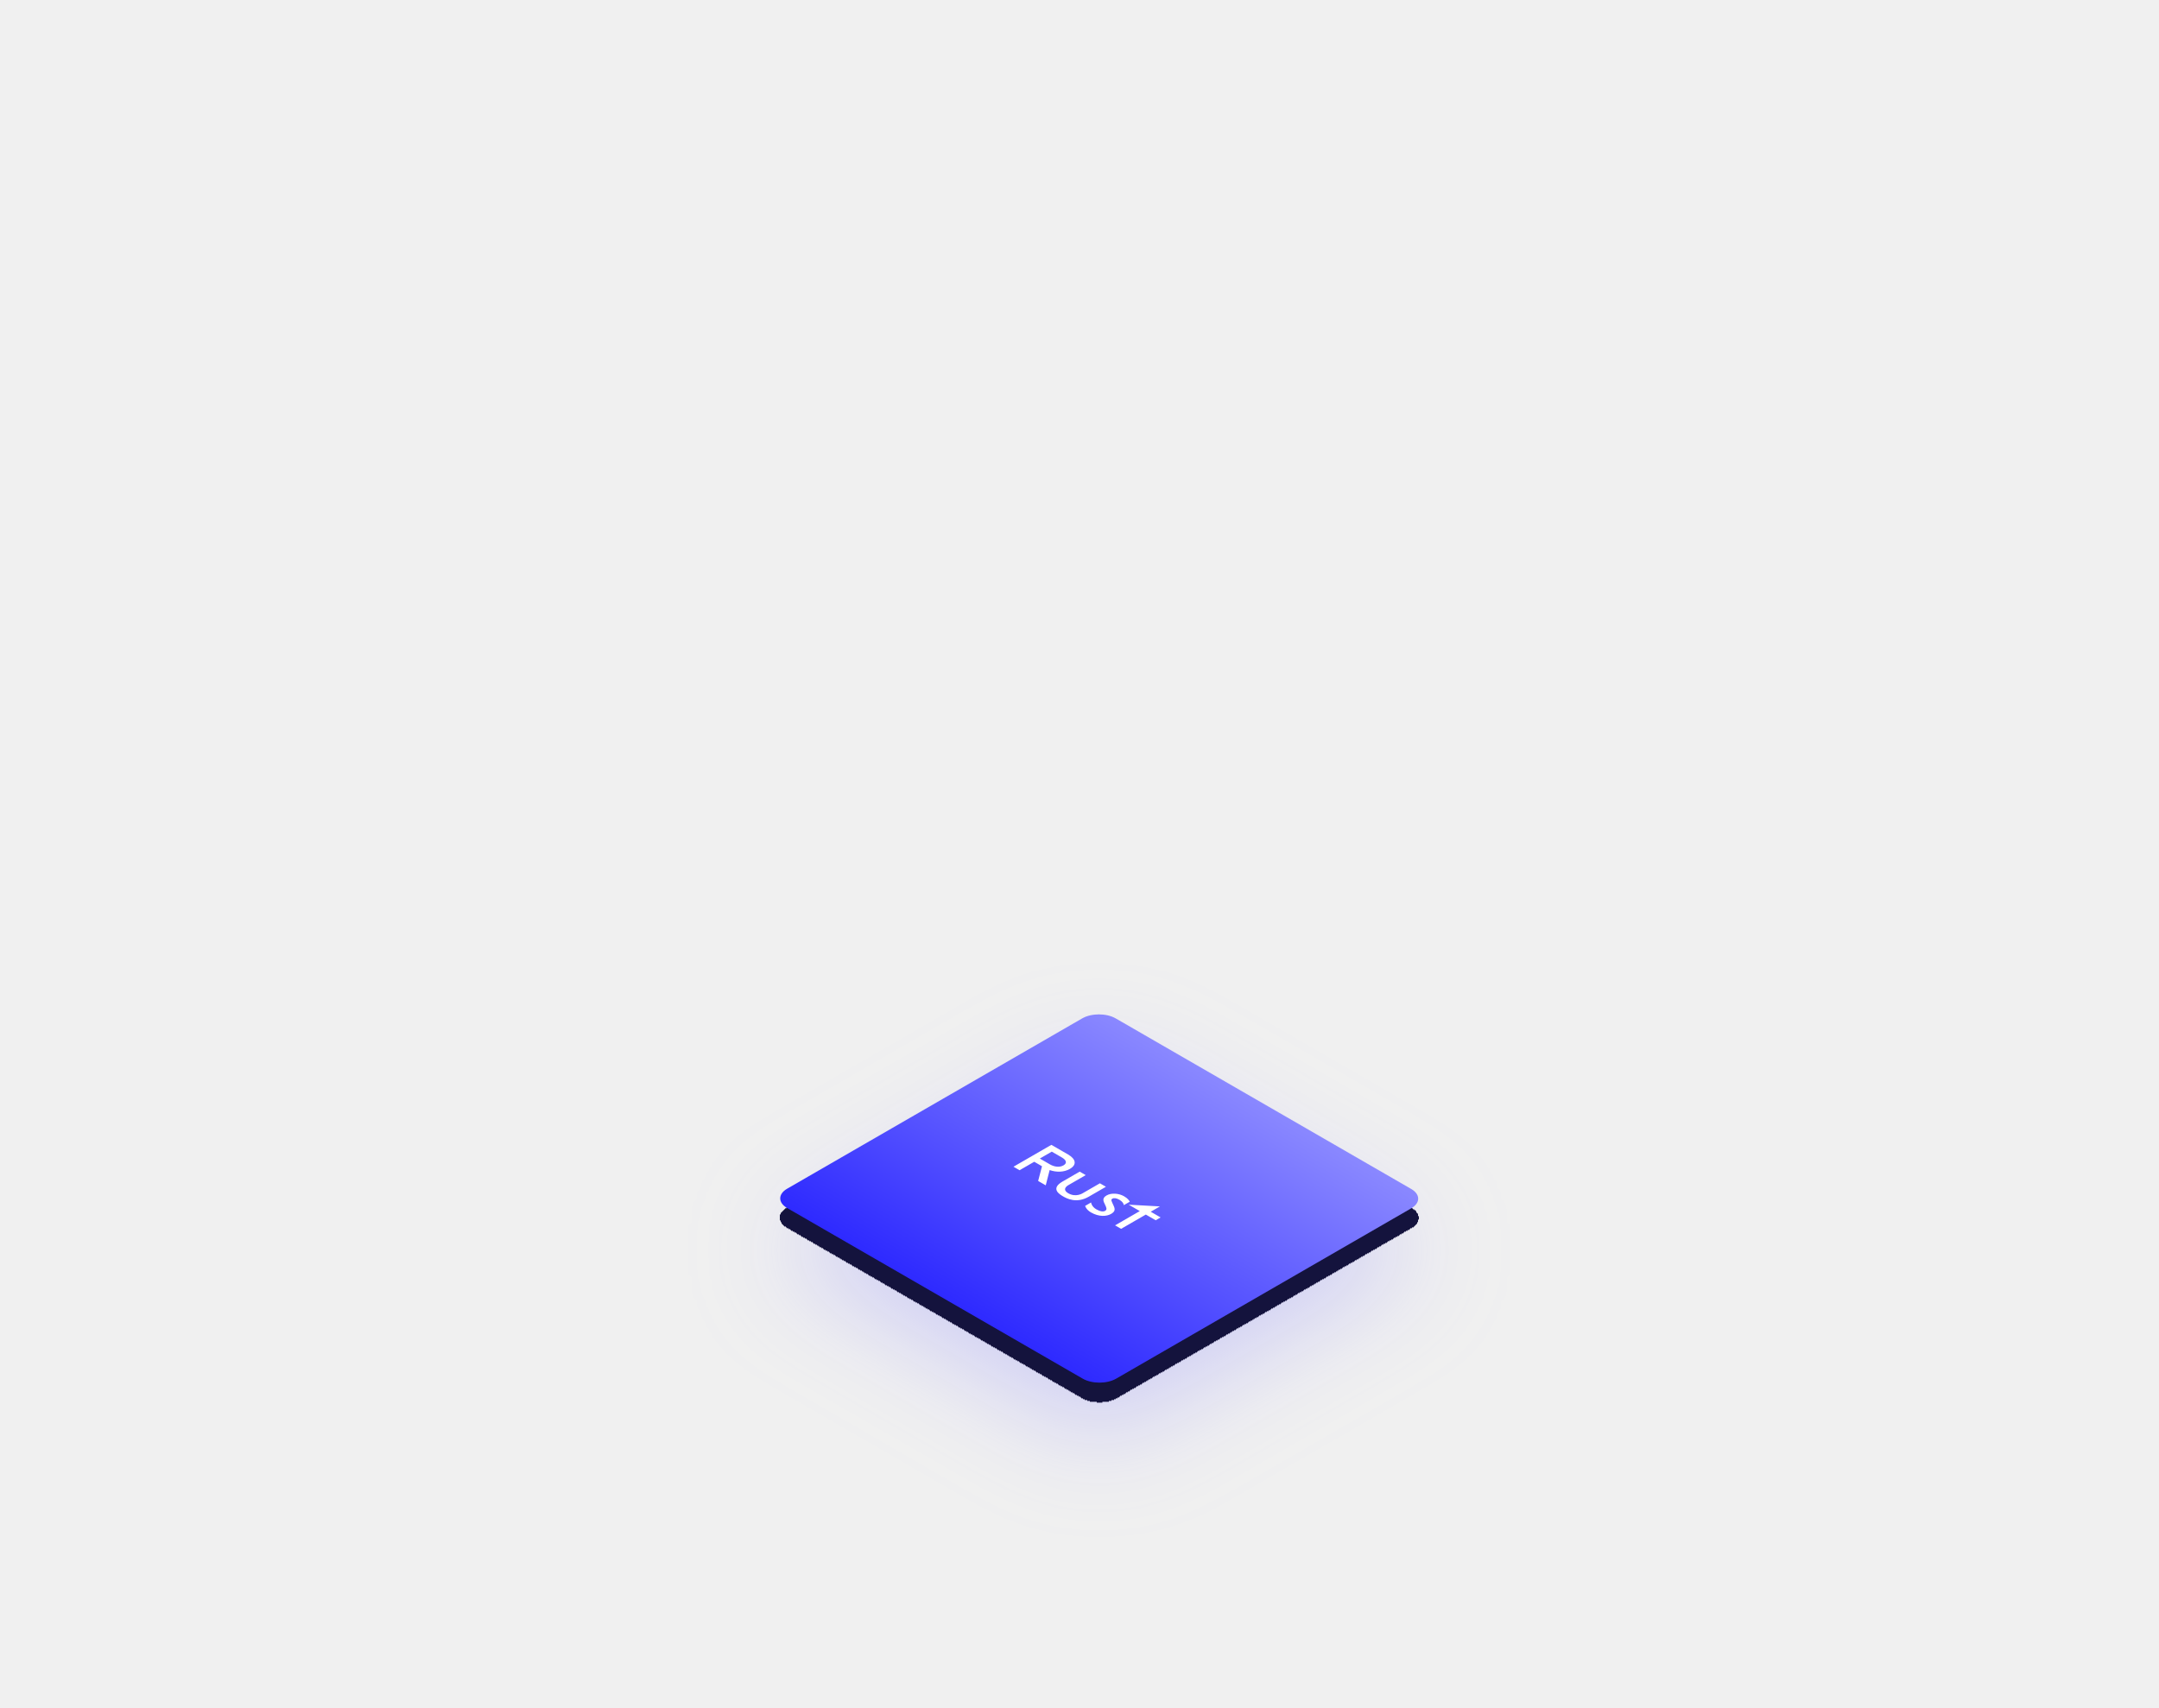
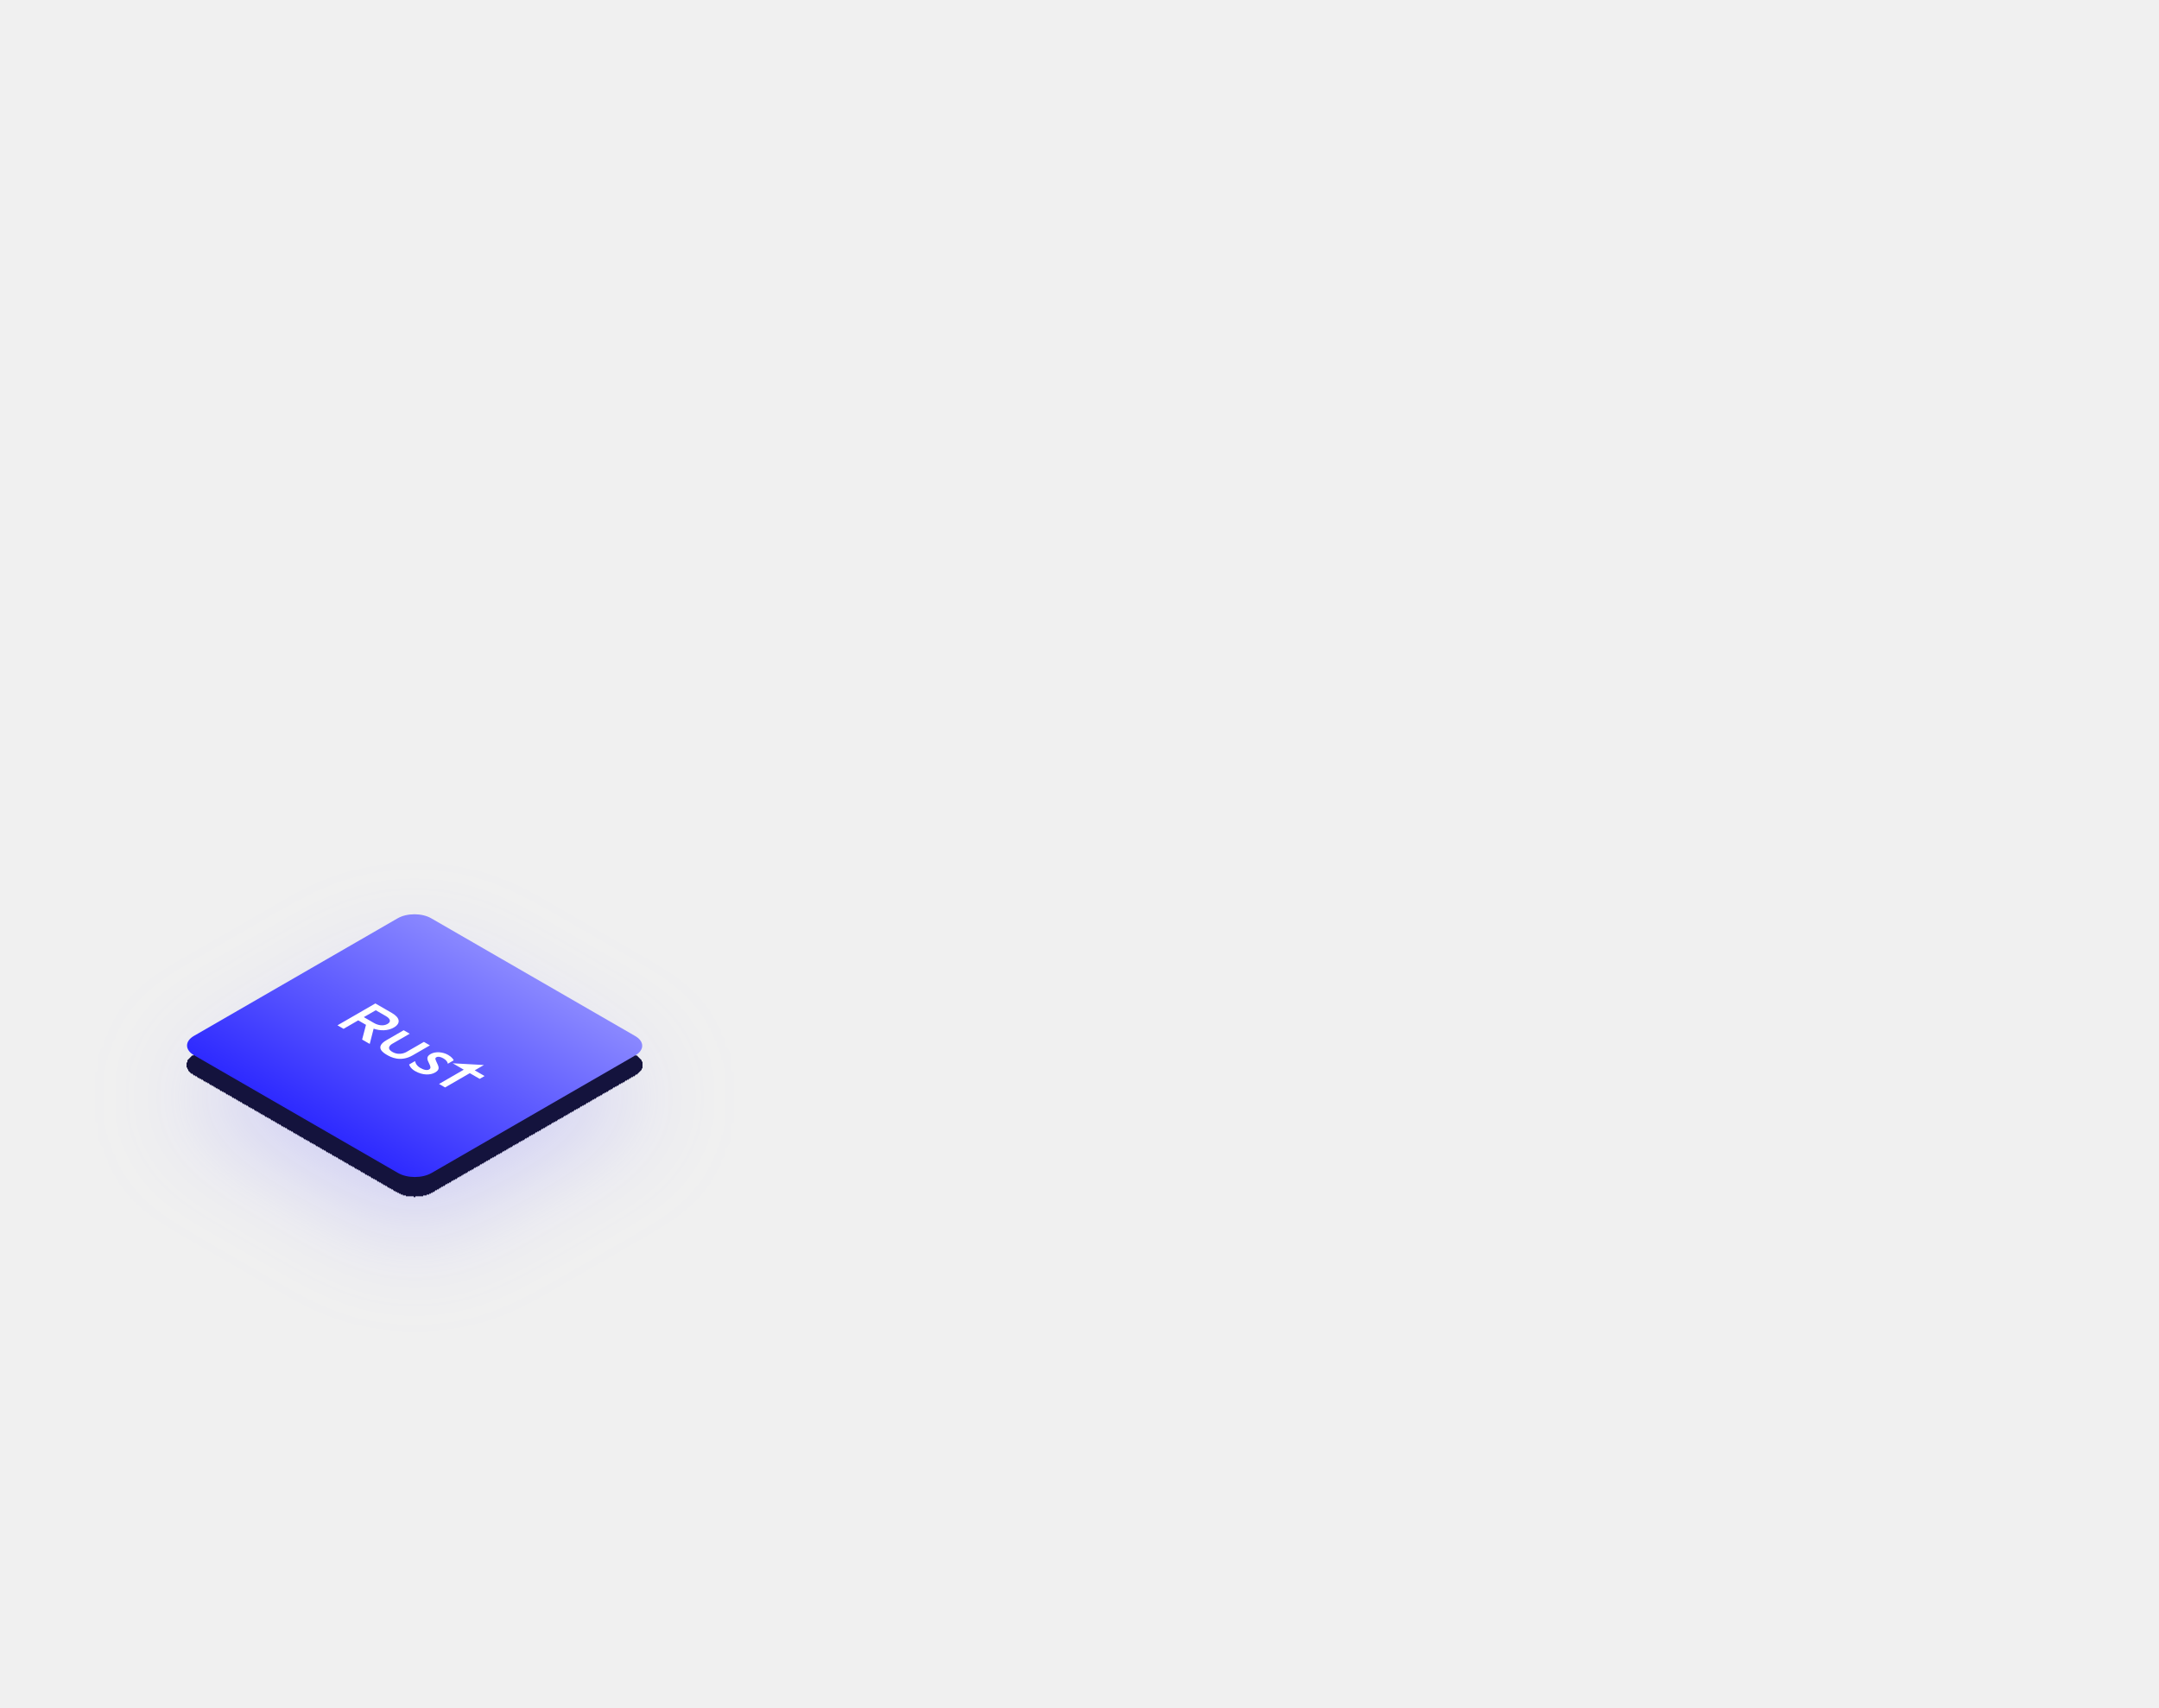
<svg xmlns="http://www.w3.org/2000/svg" width="670" height="530" viewBox="0 0 670 530" fill="none">
  <g filter="url(#filter0_dd)">
-     <path d="M437.948 375.021C440.818 373.364 440.818 370.678 437.948 369.021L346.232 316.073C343.362 314.416 338.709 314.416 335.839 316.073L244.278 368.931C241.408 370.588 241.408 373.274 244.278 374.931L335.994 427.879C338.864 429.536 343.517 429.536 346.387 427.879L437.948 375.021Z" fill="url(#paint0_linear)" />
+     <path d="M197.144 327.562C200.013 325.905 200.013 323.219 197.144 321.562L133.81 285C130.94 283.343 126.288 283.343 123.418 285L60.197 321.498C57.327 323.154 57.327 325.84 60.197 327.497L123.53 364.059C126.4 365.716 131.053 365.716 133.922 364.059L197.144 327.562Z" fill="url(#paint0_linear)" />
  </g>
-   <path d="M325.736 363.149C327.831 363.879 330.17 363.849 332.006 362.789C334.327 361.449 333.807 359.669 331.452 358.309L326.273 355.319L314.512 362.109L316.4 363.199L320.955 360.569L323.363 361.959L322.168 366.529L324.523 367.888L325.736 363.149ZM322.687 359.569L326.394 357.429L329.546 359.249C330.828 359.989 331.313 360.949 330.031 361.689C328.767 362.419 327.121 362.129 325.84 361.389L322.687 359.569ZM329.9 371.313C331.026 371.963 334.057 373.613 337.868 371.413L343.203 368.333L341.332 367.253L335.945 370.363C335.945 370.363 333.85 371.693 331.546 370.363C329.242 369.033 331.546 367.823 331.546 367.823L336.933 364.713L335.062 363.633L329.727 366.713C325.917 368.913 328.775 370.663 329.9 371.313ZM338.55 376.286C341.061 377.736 343.434 377.546 344.803 376.756C346.154 375.976 346.067 375.246 345.565 374.156C344.924 372.746 344.629 372.356 345.201 372.026C345.669 371.756 346.413 371.806 347.418 372.386C348.319 372.906 348.734 373.586 348.752 374.036L350.588 372.976C350.414 372.576 349.947 371.926 348.856 371.296C347.227 370.356 344.924 370.146 343.4 371.026C341.91 371.886 342.412 372.836 342.932 373.896C343.4 374.846 343.607 375.426 342.949 375.806C342.36 376.146 341.39 376.006 340.195 375.316C338.74 374.476 338.584 373.206 338.584 373.206L336.748 374.266C336.748 374.266 337.025 375.406 338.55 376.286ZM346.037 380.308L347.907 381.388L355.58 376.958L358.646 378.728L360.17 377.848L357.105 376.078L359.963 374.429L350.263 373.889L353.71 375.878L346.037 380.308Z" fill="white" />
+   <path d="M115.95 319.263C118.046 319.993 120.385 319.963 122.221 318.903C124.542 317.563 124.022 315.783 121.666 314.424L116.487 311.434L104.727 318.223L106.614 319.313L111.17 316.683L113.577 318.073L112.382 322.643L114.738 324.003L115.95 319.263ZM112.902 315.683L116.609 313.544L119.761 315.364C121.043 316.103 121.528 317.063 120.246 317.803C118.982 318.533 117.336 318.243 116.054 317.503L112.902 315.683ZM120.115 327.427C121.241 328.077 124.272 329.727 128.083 327.527L133.418 324.447L131.547 323.368L126.16 326.477C126.16 326.477 124.064 327.807 121.761 326.477C119.457 325.147 121.761 323.937 121.761 323.937L127.148 320.828L125.277 319.748L119.942 322.828C116.132 325.027 118.989 326.777 120.115 327.427ZM128.765 332.4C131.276 333.85 133.649 333.66 135.017 332.87C136.368 332.09 136.282 331.361 135.779 330.271C135.139 328.861 134.844 328.471 135.416 328.141C135.883 327.871 136.628 327.921 137.633 328.501C138.534 329.021 138.949 329.701 138.967 330.151L140.803 329.091C140.629 328.691 140.162 328.041 139.07 327.411C137.442 326.471 135.139 326.261 133.614 327.141C132.125 328.001 132.627 328.951 133.147 330.011C133.614 330.961 133.822 331.541 133.164 331.92C132.575 332.26 131.605 332.12 130.41 331.431C128.955 330.591 128.799 329.321 128.799 329.321L126.963 330.381C126.963 330.381 127.24 331.521 128.765 332.4ZM136.251 336.423L138.122 337.503L145.795 333.073L148.861 334.843L150.385 333.963L147.32 332.193L150.177 330.543L140.478 330.003L143.925 331.993L136.251 336.423Z" fill="white" />
  <defs>
-     <filter id="filter0_dd" x="210.126" y="298.83" width="261.975" height="178.291" filterUnits="userSpaceOnUse" color-interpolation-filters="sRGB">
+     <filter id="filter0_dd" x="26.045" y="267.757" width="205.252" height="145.545" filterUnits="userSpaceOnUse" color-interpolation-filters="sRGB">
      <feFlood flood-opacity="0" result="BackgroundImageFix" />
      <feColorMatrix in="SourceAlpha" type="matrix" values="0 0 0 0 0 0 0 0 0 0 0 0 0 0 0 0 0 0 127 0" />
      <feOffset dy="16" />
      <feGaussianBlur stdDeviation="16" />
      <feColorMatrix type="matrix" values="0 0 0 0 0.541 0 0 0 0 0.533 0 0 0 0 1 0 0 0 0.32 0" />
      <feBlend mode="normal" in2="BackgroundImageFix" result="effect1_dropShadow" />
      <feColorMatrix in="SourceAlpha" type="matrix" values="0 0 0 0 0 0 0 0 0 0 0 0 0 0 0 0 0 0 127 0" />
      <feOffset dy="6" />
      <feColorMatrix type="matrix" values="0 0 0 0 0.078 0 0 0 0 0.075 0 0 0 0 0.239 0 0 0 1 0" />
      <feBlend mode="normal" in2="effect1_dropShadow" result="effect2_dropShadow" />
      <feBlend mode="normal" in="SourceGraphic" in2="effect2_dropShadow" result="shape" />
    </filter>
-     <linearGradient id="paint0_linear" x1="392.207" y1="342.615" x2="318.61" y2="470.101" gradientUnits="userSpaceOnUse">
+     <linearGradient id="paint0_linear" x1="165.562" y1="303.33" x2="112.422" y2="395.379" gradientUnits="userSpaceOnUse">
      <stop stop-color="#8A88FF" />
      <stop offset="1" stop-color="#0500FF" />
    </linearGradient>
  </defs>
</svg>
